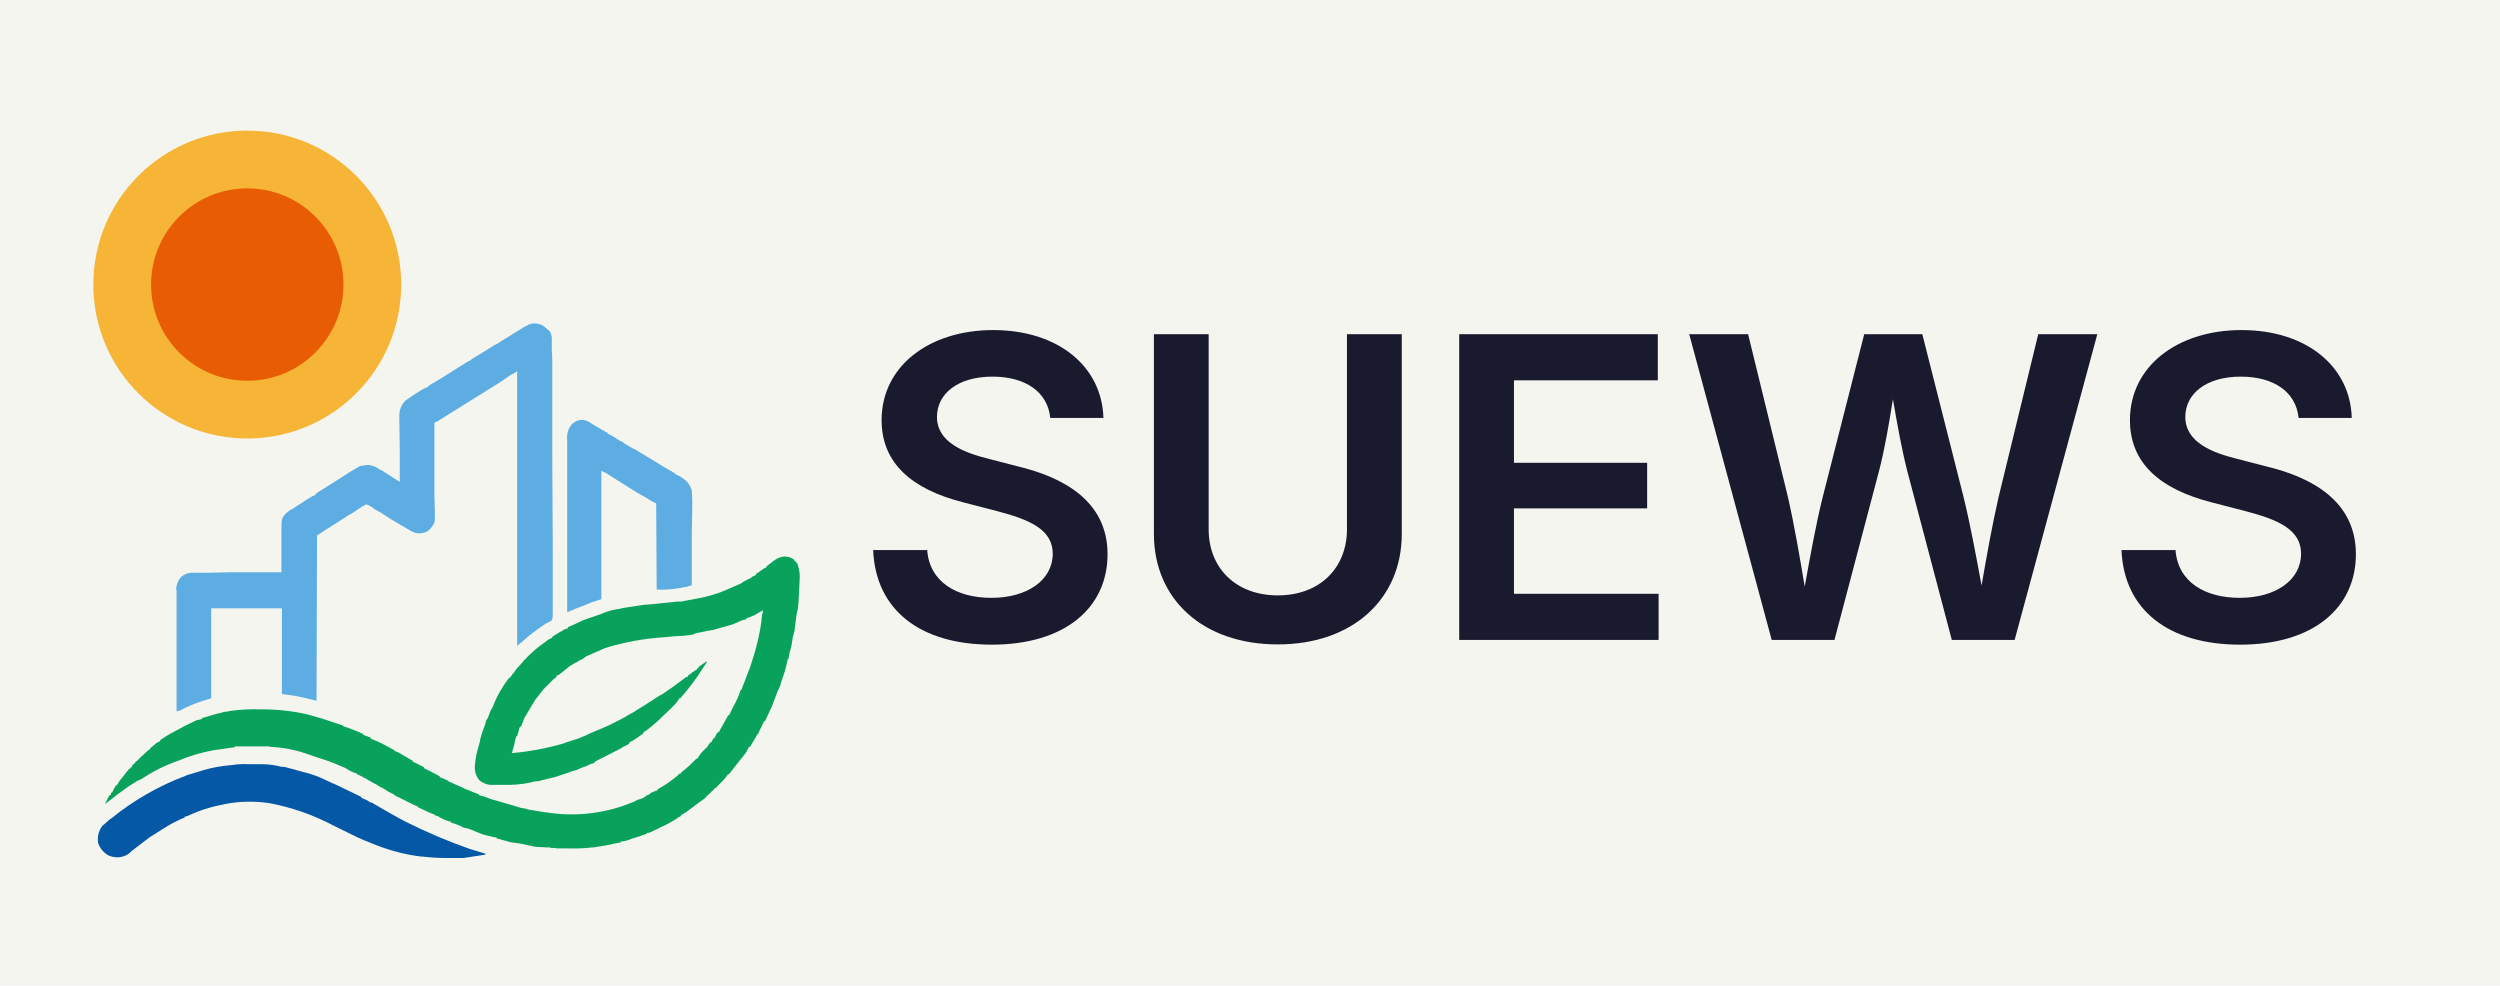
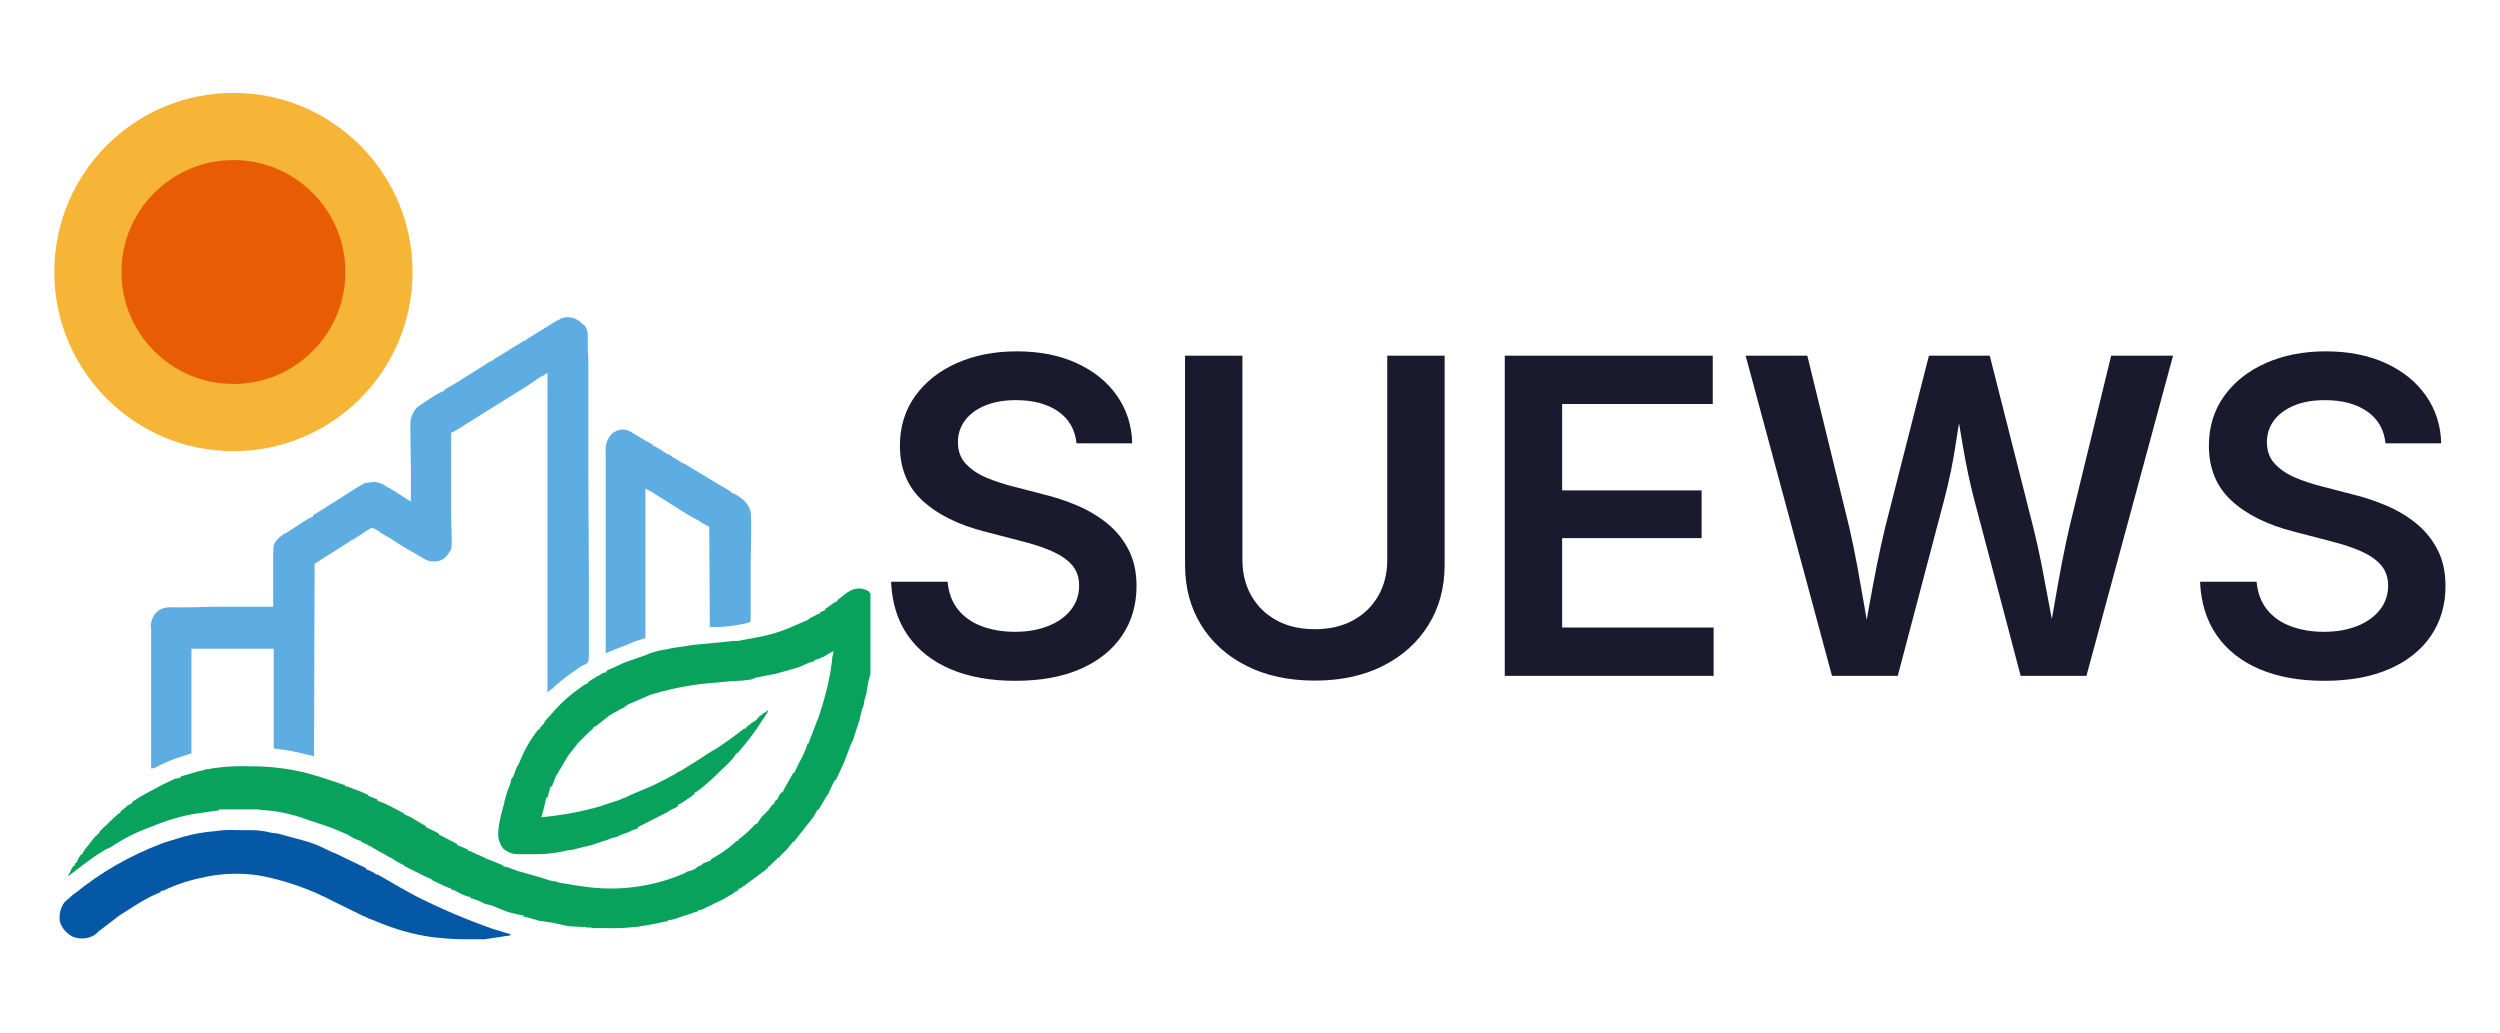
- <svg xmlns="http://www.w3.org/2000/svg" viewBox="0 0 634.114 250" width="507.292" height="200">
-   <rect width="634.114" height="250" fill="#F5F5F0" />
-   <svg x="12.5" y="22.5" width="199.034" height="205" viewBox="290 240 1468 1512">
-     <g transform="translate(102.4, 102.4) scale(0.9)">
-       <circle id="sun-outer" cx="620" cy="560" r="320" fill="#F7B538" />
-       <circle id="sun-inner" cx="620" cy="560" r="200" fill="#E85D04" />
-       <path id="buildings-main" fill="#5DADE2" d="m1237 647 8 7 3 2q6 9 5 21v21l1 18v206l1 186v129c0 17 0 17-3 22l-12 6-7 5-10 7q-17 12-31 25-3 4-5 3l-1 2-5 4V740l-9 6-3 1-25 17-53 33-72 45-5 3-5 2v150l1 39c0 19 0 19-6 27l-2 3q-8 10-21 11-11 1-19-4l-2-1-17-10-7-4-17-10-20-13-16-9-2-2-1-1-2-1-5-3-6-2-9 5-21 14-6 3-9 6-25 16-13 8-15 10-4 2-1 344-13-3q-26-7-53-10l-6-1v-178H545v187l-16 5q-26 8-50 21l-6 1v-251l-1-3q1-13 9-24h2v-2q12-9 26-8h31l46-1h105v-83c0-29 0-29 10-40l9-7 3-1 29-19 3-2 7-4 3-2 7-3v-2l6-4 43-27 20-13 15-9 2-1 5-3 2-1 15-2h3q13 2 23 10l3 1 33 21 5 3v-58l-1-79q0-19 13-32l16-11 19-12 2-1 4-2 7-3v-2l2-1 19-11 54-34 8-5 3-1 5-4 15-9 5-3 16-10 13-8 5-2 2-2 47-29 3-2 8-4 3-2q17-6 32 4" />
-       <path id="buildings-detail" fill="#5DADE2" d="m1331 846 3 2 25 15 3 1 2 2 5 2v2l3 1 9 5 14 9q6 2 10 6l7 4 10 6 3 1 61 37 24 14v2h2l10 5 2 2q15 9 20 26l1 19v22l-1 48v108l-10 3-3 1h-3l-4 1-6 1-7 1q-20 3-40 2l-1-179-12-6-4-3-5-3-18-10-54-34-11-7-2-1-8-4v267l-19 6-12 5-23 9-7 3-10 4V884q-2-20 10-34 17-15 36-4" />
-       <path id="leaf-ground" fill="#09a25c" d="m1754 1130 2 1v2l2 1 5 5 1 3q6 16 4 34v2l-2 40v2l-1 8v3l-3 14-1 7-3 23v3l-4 15-3 19-4 14-1 7-1 3v3h-2v2l-5 21-1 3-8 24-1 4-1 3-1 2-4 8-2 6-10 26-7 15-7 15h-2l-10 21-1 3-4 5-2 4-9 15-3 5h-2l-1 2-6 11-2 2-5 7-2 2-18 23-7 9-1 1h-2l-1 2-8 10-6 6-4 4-2 2-2 2-1 2-4 1v2l-4 3-7 7q-3 4-5 3v2l-4 4-11 8-27 20-3 2-2 1-2 2-4 1v2q-4 4-7 3v2l-2 1-17 10-12 6-5 2-5 3-2 1-7 3-2 1q-6 4-13 4v2l-10 3-2 1-19 6q-11 5-23 6v2h-2l-11 2-4 1-4 1-11 2-24 4h-3q-25 3-52 2h-22l-5-1h-7l-2-1h-6c-24-1-24-1-32-3l-14-3-4-1-6-1-21-3-3-1-18-5-7-2v-2h-4l-21-5-6-2-15-6q-10-5-22-7l-10-5-17-6v-2h-3q-13-4-24-11l-7-2v-2h-2l-12-5-21-10v-2h-2l-9-4-12-6-8-4-2-1-4-2-8-4-4-2v-2h-2l-10-5-9-6-8-4-8-5-6-3-14-8q-3-3-7-3v-2h-2l-8-4-3-1v-2h-2q-12-4-22-11l-26-11-14-5-33-11q-40-15-82-17l-5-1h-70v2h-2l-42 6a343 343 0 0 0-74 22 323 323 0 0 0-76 38l-9 4-19 12-22 16-5 4-17 13-4 3 7-14 3-5h2l1-5h2l1-2 4-8 2-3 1-2h2l1-2 5-8 9-11 5-7 2-2 2-2 1-2h2l1-3h2l1-2q1-4 6-7l2-3 3-2 3-3 6-6 12-11 2-2 4-2v-2l11-9 2-2 8-4v-2l4-3 2-1 3-2 3-2 5-3 7-4 30-16 23-11h2l8-2v-2l11-3 20-6 5-1 11-3h5l2-1 7-1q29-4 60-3h2a416 416 0 0 1 98 11l28 8 30 10 15 5v2h3l24 9 7 3 4 2 3 1v2l3 1 13 5v2l12 5 3 1 3 2 3 1 28 15v2h2l7 3 29 17v2l3 1 10 5 10 5v2l2 1 10 5 2 1 19 10v2l3 1 5 2 11 5v2h3l8 4 14 6 8 4 30 12v2h2l2 1h3l19 7 35 10 7 2 16 5 4 1 7 1 6 2 36 6h2a331 331 0 0 0 185-23l5-3 4-1q9-2 15-8l5-2 5-4 13-5v-2l2-1q20-11 39-27l2-2 2-2 4-1v-2l4-3 13-11 2-2 12-12 3-1 1-2 7-10 8-8 1-2h2l1-2 4-6 2-2 1-2h2l1-2 3-6h2l1-2 4-8 2-2 2-2h2v-2l5-9 13-23h2l1-3 5-10 2-4 1-2q9-16 15-34h2v-2l5-13 2-5 1-3 7-18 1-2c12-35 23-75 26-112l1-3 1-7-7 4-2 1-8 5-5 2-7 3-5 1v2l-2 1-8 2-2 1-16 7-10 3-11 3-14 4-7 2-12 2-19 4h-2l-10 4-17 2-19 1-21 2a533 533 0 0 0-119 21l-6 2-39 17-1 1-7 5-7 3-2 2-5 2-8 5-2 1-24 19-5 2v2l-3 3-3 2-2 2-16 16-3 3-18 23-3 5-19 32-7 18h-2l-1 2-5 18h-2l-1 4-4 17-4 14q55-5 107-20l5-2 28-9 2-1 2-1 8-3 8-4 33-14 7-3 22-11 13-7 10-6 6-3 35-22 20-13 6-3 26-18 24-18 4-1v-2l7-5 2-2 8-5 2-1 1-3h2v-2l4-3 2-1 2-2 5-3 3-3 1 2-3 5-2 3-2 3-2 3a452 452 0 0 1-46 61h-2l-1 2c-7 12-21 23-31 33l-9 9-16 14-13 10-4 2v2l-6 5-2 1-4 3-6 4-3 2-3 2-5 2-1 3-4 3q-8 3-15 8l-53 27v2l-2 1-4 1-3 1-8 4-6 2-8 3q-7 4-14 5l-8 3-30 10-13 3-16 4-3 1-10 1-8 2q-28 6-58 5h-20q-16 1-29-10-10-13-9-29 1-14 4-27l1-4 6-22v-2q4-16 11-33l1-6 4-6 3-8q2-7 6-13l2-4a225 225 0 0 1 33-58l1-1h2l1-4h2l1-4h2l1-2q4-7 10-13l2-2a257 257 0 0 1 41-40l19-14 2-1 6-3v-2l5-3 3-2 2-1 6-4 3-1 4-3 2-1 2-1 5-1v-2l3-2 5-2 2-1 24-11 3-1 32-11 7-3q16-6 32-8l9-2 39-6 23-2 39-4h2l6-1h10l15-3 16-3a274 274 0 0 0 71-22l7-3 16-7 2-2 15-8 4-1v-2l9-4 1-3 5-3 11-8 5-2v-2l4-3 9-7c12-10 27-15 42-6" />
-       <path id="wave" fill="#0558a5" d="M624 1557h26q20 0 39 5l10 1 33 9 11 3a200 200 0 0 1 40 15l15 7 3 1 56 27v2l3 1 9 4 3 2 3 2 4 1 38 22 18 10 13 7a1153 1153 0 0 0 134 57l33 10v2l-46 7h-35q-25 0-50-3h-3q-47-6-91-23l-5-2-20-8-3-1-6-3-5-2-53-26a470 470 0 0 0-132-46q-47-7-93 2l-4 1q-38 7-74 24l-5 1v2l-3 1q-19 8-35 18l-5 3-30 19-38 29q-6 7-15 10l-3 1q-14 4-29-2-16-9-22-26-3-19 8-35l17-15 2-1a553 553 0 0 1 155-89l2-1 33-10 3-1a288 288 0 0 1 56-10q19-3 38-2" />
-     </g>
+ <svg xmlns="http://www.w3.org/2000/svg" viewBox="0 0 605.526 250" width="484.42" height="200">
+   <svg x="11.798" y="22.5" width="199.034" height="205" viewBox="290 240 1468 1512">
+     <circle id="sun-outer" cx="620" cy="560" r="320" fill="#F7B538" />
+     <circle id="sun-inner" cx="620" cy="560" r="200" fill="#E85D04" />
+     <path id="buildings-main" fill="#5DADE2" d="m1237 647 8 7 3 2q6 9 5 21v21l1 18v206l1 186v129c0 17 0 17-3 22l-12 6-7 5-10 7q-17 12-31 25-3 4-5 3l-1 2-5 4V740l-9 6-3 1-25 17-53 33-72 45-5 3-5 2v150l1 39c0 19 0 19-6 27l-2 3q-8 10-21 11-11 1-19-4l-2-1-17-10-7-4-17-10-20-13-16-9-2-2-1-1-2-1-5-3-6-2-9 5-21 14-6 3-9 6-25 16-13 8-15 10-4 2-1 344-13-3q-26-7-53-10l-6-1v-178H545v187l-16 5q-26 8-50 21l-6 1v-251l-1-3q1-13 9-24h2v-2q12-9 26-8h31l46-1h105v-83c0-29 0-29 10-40l9-7 3-1 29-19 3-2 7-4 3-2 7-3v-2l6-4 43-27 20-13 15-9 2-1 5-3 2-1 15-2h3q13 2 23 10l3 1 33 21 5 3v-58l-1-79q0-19 13-32l16-11 19-12 2-1 4-2 7-3v-2l2-1 19-11 54-34 8-5 3-1 5-4 15-9 5-3 16-10 13-8 5-2 2-2 47-29 3-2 8-4 3-2q17-6 32 4" />
+     <path id="buildings-detail" fill="#5DADE2" d="m1331 846 3 2 25 15 3 1 2 2 5 2v2l3 1 9 5 14 9q6 2 10 6l7 4 10 6 3 1 61 37 24 14v2h2l10 5 2 2q15 9 20 26l1 19v22l-1 48v108l-10 3-3 1h-3l-4 1-6 1-7 1q-20 3-40 2l-1-179-12-6-4-3-5-3-18-10-54-34-11-7-2-1-8-4v267l-19 6-12 5-23 9-7 3-10 4V884q-2-20 10-34 17-15 36-4" />
+     <path id="leaf-ground" fill="#09a25c" d="m1754 1130 2 1v2l2 1 5 5 1 3q6 16 4 34v2l-2 40v2l-1 8v3l-3 14-1 7-3 23v3l-4 15-3 19-4 14-1 7-1 3v3h-2v2l-5 21-1 3-8 24-1 4-1 3-1 2-4 8-2 6-10 26-7 15-7 15h-2l-10 21-1 3-4 5-2 4-9 15-3 5h-2l-1 2-6 11-2 2-5 7-2 2-18 23-7 9-1 1h-2l-1 2-8 10-6 6-4 4-2 2-2 2-1 2-4 1v2l-4 3-7 7q-3 4-5 3v2l-4 4-11 8-27 20-3 2-2 1-2 2-4 1v2q-4 4-7 3v2l-2 1-17 10-12 6-5 2-5 3-2 1-7 3-2 1q-6 4-13 4v2l-10 3-2 1-19 6q-11 5-23 6v2h-2l-11 2-4 1-4 1-11 2-24 4h-3q-25 3-52 2h-22l-5-1h-7l-2-1h-6c-24-1-24-1-32-3l-14-3-4-1-6-1-21-3-3-1-18-5-7-2v-2h-4l-21-5-6-2-15-6q-10-5-22-7l-10-5-17-6v-2h-3q-13-4-24-11l-7-2v-2h-2l-12-5-21-10v-2h-2l-9-4-12-6-8-4-2-1-4-2-8-4-4-2v-2h-2l-10-5-9-6-8-4-8-5-6-3-14-8q-3-3-7-3v-2h-2l-8-4-3-1v-2h-2q-12-4-22-11l-26-11-14-5-33-11q-40-15-82-17l-5-1h-70v2h-2l-42 6a343 343 0 0 0-74 22 323 323 0 0 0-76 38l-9 4-19 12-22 16-5 4-17 13-4 3 7-14 3-5h2l1-5h2l1-2 4-8 2-3 1-2h2l1-2 5-8 9-11 5-7 2-2 2-2 1-2h2l1-3h2l1-2q1-4 6-7l2-3 3-2 3-3 6-6 12-11 2-2 4-2v-2l11-9 2-2 8-4v-2l4-3 2-1 3-2 3-2 5-3 7-4 30-16 23-11h2l8-2v-2l11-3 20-6 5-1 11-3h5l2-1 7-1q29-4 60-3h2a416 416 0 0 1 98 11l28 8 30 10 15 5v2h3l24 9 7 3 4 2 3 1v2l3 1 13 5v2l12 5 3 1 3 2 3 1 28 15v2h2l7 3 29 17v2l3 1 10 5 10 5v2l2 1 10 5 2 1 19 10v2l3 1 5 2 11 5v2h3l8 4 14 6 8 4 30 12v2h2l2 1h3l19 7 35 10 7 2 16 5 4 1 7 1 6 2 36 6h2a331 331 0 0 0 185-23l5-3 4-1q9-2 15-8l5-2 5-4 13-5v-2l2-1q20-11 39-27l2-2 2-2 4-1v-2l4-3 13-11 2-2 12-12 3-1 1-2 7-10 8-8 1-2h2l1-2 4-6 2-2 1-2h2l1-2 3-6h2l1-2 4-8 2-2 2-2h2v-2l5-9 13-23h2l1-3 5-10 2-4 1-2q9-16 15-34h2v-2l5-13 2-5 1-3 7-18 1-2c12-35 23-75 26-112l1-3 1-7-7 4-2 1-8 5-5 2-7 3-5 1v2l-2 1-8 2-2 1-16 7-10 3-11 3-14 4-7 2-12 2-19 4h-2l-10 4-17 2-19 1-21 2a533 533 0 0 0-119 21l-6 2-39 17-1 1-7 5-7 3-2 2-5 2-8 5-2 1-24 19-5 2v2l-3 3-3 2-2 2-16 16-3 3-18 23-3 5-19 32-7 18h-2l-1 2-5 18h-2l-1 4-4 17-4 14q55-5 107-20l5-2 28-9 2-1 2-1 8-3 8-4 33-14 7-3 22-11 13-7 10-6 6-3 35-22 20-13 6-3 26-18 24-18 4-1v-2l7-5 2-2 8-5 2-1 1-3h2v-2l4-3 2-1 2-2 5-3 3-3 1 2-3 5-2 3-2 3-2 3a452 452 0 0 1-46 61h-2l-1 2c-7 12-21 23-31 33l-9 9-16 14-13 10-4 2v2l-6 5-2 1-4 3-6 4-3 2-3 2-5 2-1 3-4 3q-8 3-15 8l-53 27v2l-2 1-4 1-3 1-8 4-6 2-8 3q-7 4-14 5l-8 3-30 10-13 3-16 4-3 1-10 1-8 2q-28 6-58 5h-20q-16 1-29-10-10-13-9-29 1-14 4-27l1-4 6-22v-2q4-16 11-33l1-6 4-6 3-8q2-7 6-13l2-4a225 225 0 0 1 33-58l1-1h2l1-4h2l1-4h2l1-2q4-7 10-13l2-2a257 257 0 0 1 41-40l19-14 2-1 6-3v-2l5-3 3-2 2-1 6-4 3-1 4-3 2-1 2-1 5-1v-2l3-2 5-2 2-1 24-11 3-1 32-11 7-3q16-6 32-8l9-2 39-6 23-2 39-4h2l6-1h10l15-3 16-3a274 274 0 0 0 71-22l7-3 16-7 2-2 15-8 4-1v-2l9-4 1-3 5-3 11-8 5-2v-2l4-3 9-7c12-10 27-15 42-6" />
+     <path id="wave" fill="#0558a5" d="M624 1557h26q20 0 39 5l10 1 33 9 11 3a200 200 0 0 1 40 15l15 7 3 1 56 27v2l3 1 9 4 3 2 3 2 4 1 38 22 18 10 13 7a1153 1153 0 0 0 134 57l33 10v2l-46 7h-35q-25 0-50-3h-3q-47-6-91-23l-5-2-20-8-3-1-6-3-5-2-53-26a470 470 0 0 0-132-46q-47-7-93 2l-4 1q-38 7-74 24l-5 1v2l-3 1q-19 8-35 18l-5 3-30 19-38 29q-6 7-15 10l-3 1q-14 4-29-2-16-9-22-26-3-19 8-35l17-15 2-1a553 553 0 0 1 155-89l2-1 33-10 3-1a288 288 0 0 1 56-10q19-3 38-2" />
  </svg>
-   <text x="216.534" y="162.31" font-family="Inter, system-ui, -apple-system, sans-serif" font-size="106.6" font-weight="600" fill="#1a1a2e" letter-spacing="-1">SUEWS</text>
+   <path d="M35.03 1.20L35.03 1.20Q26.03 1.20 19.39-1.61Q12.75-4.42 9.00-9.79Q5.26-15.15 4.94-22.80L4.94-22.80L18.63-22.80Q19.00-18.74 21.18-16.03Q23.37-13.33 26.96-12.00Q30.55-10.67 34.93-10.67L34.93-10.67Q39.51-10.67 43.02-12.08Q46.53-13.48 48.51-16.01Q50.49-18.53 50.49-21.86L50.49-21.86Q50.49-24.88 48.75-26.86Q47.00-28.84 43.85-30.22Q40.70-31.59 36.49-32.64L36.49-32.64L27.69-34.93Q17.96-37.42 12.52-42.47Q7.08-47.52 7.08-55.75L7.08-55.75Q7.08-62.62 10.77-67.77Q14.47-72.92 20.87-75.76Q27.27-78.60 35.39-78.60L35.39-78.60Q43.67-78.60 49.92-75.73Q56.16-72.87 59.68-67.82Q63.19-62.77 63.35-56.32L63.35-56.32L49.86-56.32Q49.34-61.32 45.41-64.05Q41.48-66.78 35.19-66.78L35.19-66.78Q30.81-66.78 27.66-65.45Q24.52-64.13 22.82-61.84Q21.13-59.55 21.13-56.58L21.13-56.58Q21.13-53.35 23.14-51.27Q25.14-49.19 28.19-47.94Q31.23-46.69 34.35-45.91L34.35-45.91L41.59-44.03Q45.91-42.99 49.97-41.28Q54.03-39.56 57.28-36.93Q60.54-34.30 62.46-30.55Q64.39-26.81 64.39-21.76L64.39-21.76Q64.39-14.94 60.90-9.76Q57.41-4.58 50.85-1.69Q44.30 1.20 35.03 1.20ZM107.58 1.15L107.58 1.15Q98.10 1.15 91.03-2.42Q83.95-5.99 80.04-12.31Q76.14-18.63 76.14-26.91L76.14-26.91L76.14-77.56L90.04-77.56L90.04-28.06Q90.04-23.21 92.20-19.41Q94.36-15.62 98.29-13.46Q102.22-11.30 107.58-11.30L107.58-11.30Q112.94-11.30 116.87-13.46Q120.80-15.62 122.96-19.41Q125.12-23.21 125.12-28.06L125.12-28.06L125.12-77.56L139.02-77.56L139.02-26.91Q139.02-18.63 135.09-12.31Q131.16-5.99 124.10-2.42Q117.05 1.15 107.58 1.15ZM204.17 0L153.58 0L153.58-77.56L203.96-77.56L203.96-65.84L167.48-65.84L167.48-44.92L201.26-44.92L201.26-33.36L167.48-33.36L167.48-11.71L204.17-11.71L204.17 0ZM248.77 0L232.84 0L211.92-77.56L226.86-77.56L236.95-36.28Q238.00-31.80 238.91-26.86Q239.82-21.91 240.68-16.92Q241.53-11.92 242.32-7.13L242.32-7.13L240.08-7.13Q240.96-11.92 241.85-16.92Q242.73-21.91 243.72-26.86Q244.71-31.80 245.80-36.28L245.80-36.28L256.32-77.56L271.05-77.56L281.51-36.28Q282.65-31.80 283.62-26.86Q284.58-21.91 285.49-16.92Q286.40-11.92 287.34-7.13L287.34-7.13L284.94-7.13Q285.78-11.92 286.64-16.92Q287.50-21.91 288.43-26.86Q289.37-31.80 290.41-36.28L290.41-36.28L300.46-77.56L315.45-77.56L294.47 0L278.54 0L267.25-42.84Q265.69-48.82 264.51-55.85Q263.34-62.88 261.99-70.74L261.99-70.74L265.32-70.74Q263.86-63.14 262.82-56.24Q261.78-49.34 260.06-42.84L260.06-42.84L248.77 0ZM352.08 1.20L352.08 1.20Q343.07 1.20 336.44-1.61Q329.80-4.42 326.05-9.79Q322.31-15.15 321.99-22.80L321.99-22.80L335.68-22.80Q336.05-18.74 338.23-16.03Q340.42-13.33 344.01-12.00Q347.60-10.67 351.98-10.67L351.98-10.67Q356.56-10.67 360.07-12.08Q363.58-13.48 365.56-16.01Q367.54-18.53 367.54-21.86L367.54-21.86Q367.54-24.88 365.79-26.86Q364.05-28.84 360.90-30.22Q357.75-31.59 353.54-32.64L353.54-32.64L344.74-34.93Q335.01-37.42 329.57-42.47Q324.13-47.52 324.13-55.75L324.13-55.75Q324.13-62.62 327.82-67.77Q331.52-72.92 337.92-75.76Q344.32-78.60 352.44-78.60L352.44-78.60Q360.72-78.60 366.97-75.73Q373.21-72.87 376.73-67.82Q380.24-62.77 380.40-56.32L380.40-56.32L366.91-56.32Q366.39-61.32 362.46-64.05Q358.53-66.78 352.24-66.78L352.24-66.78Q347.86-66.78 344.71-65.45Q341.57-64.13 339.87-61.84Q338.18-59.55 338.18-56.58L338.18-56.58Q338.18-53.35 340.19-51.27Q342.19-49.19 345.23-47.94Q348.28-46.69 351.40-45.91L351.40-45.91L358.64-44.03Q362.96-42.99 367.02-41.28Q371.08-39.56 374.33-36.93Q377.58-34.30 379.51-30.55Q381.44-26.81 381.44-21.76L381.44-21.76Q381.44-14.94 377.95-9.76Q374.46-4.58 367.90-1.69Q361.34 1.20 352.08 1.20Z" fill="#1a1a2e" transform="translate(210.8878, 163.6998)" class="text-path" />
</svg>
